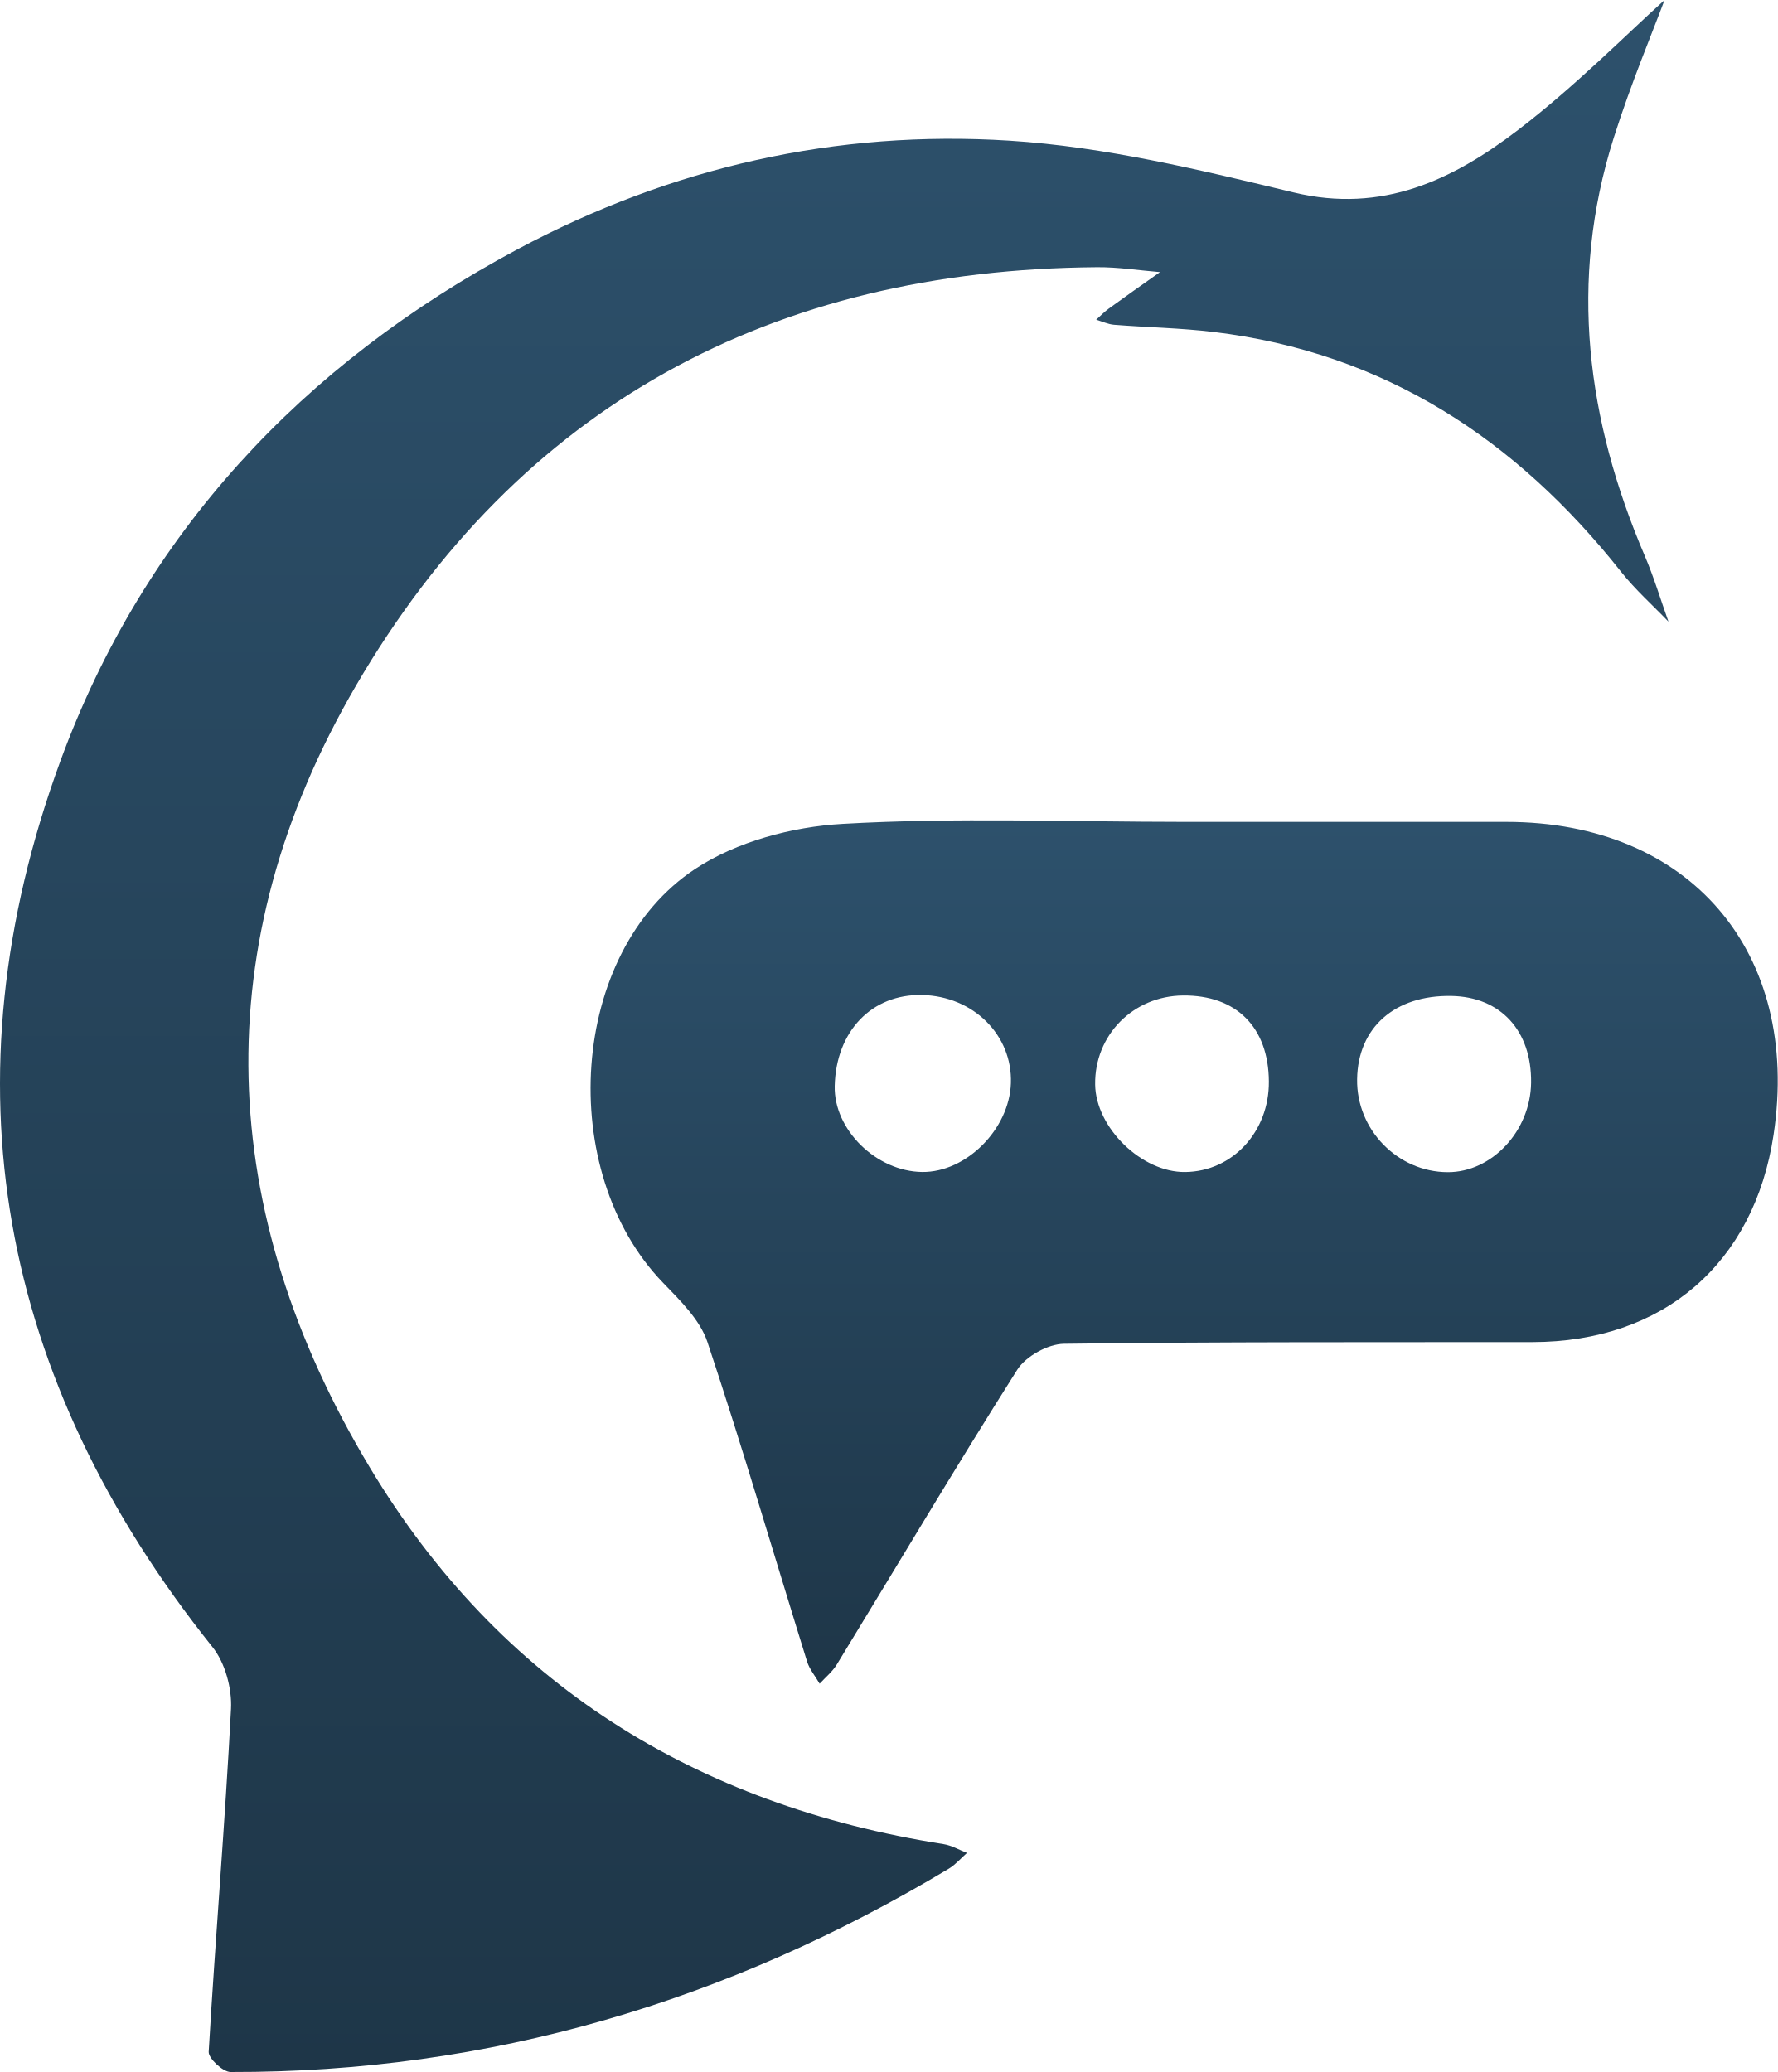
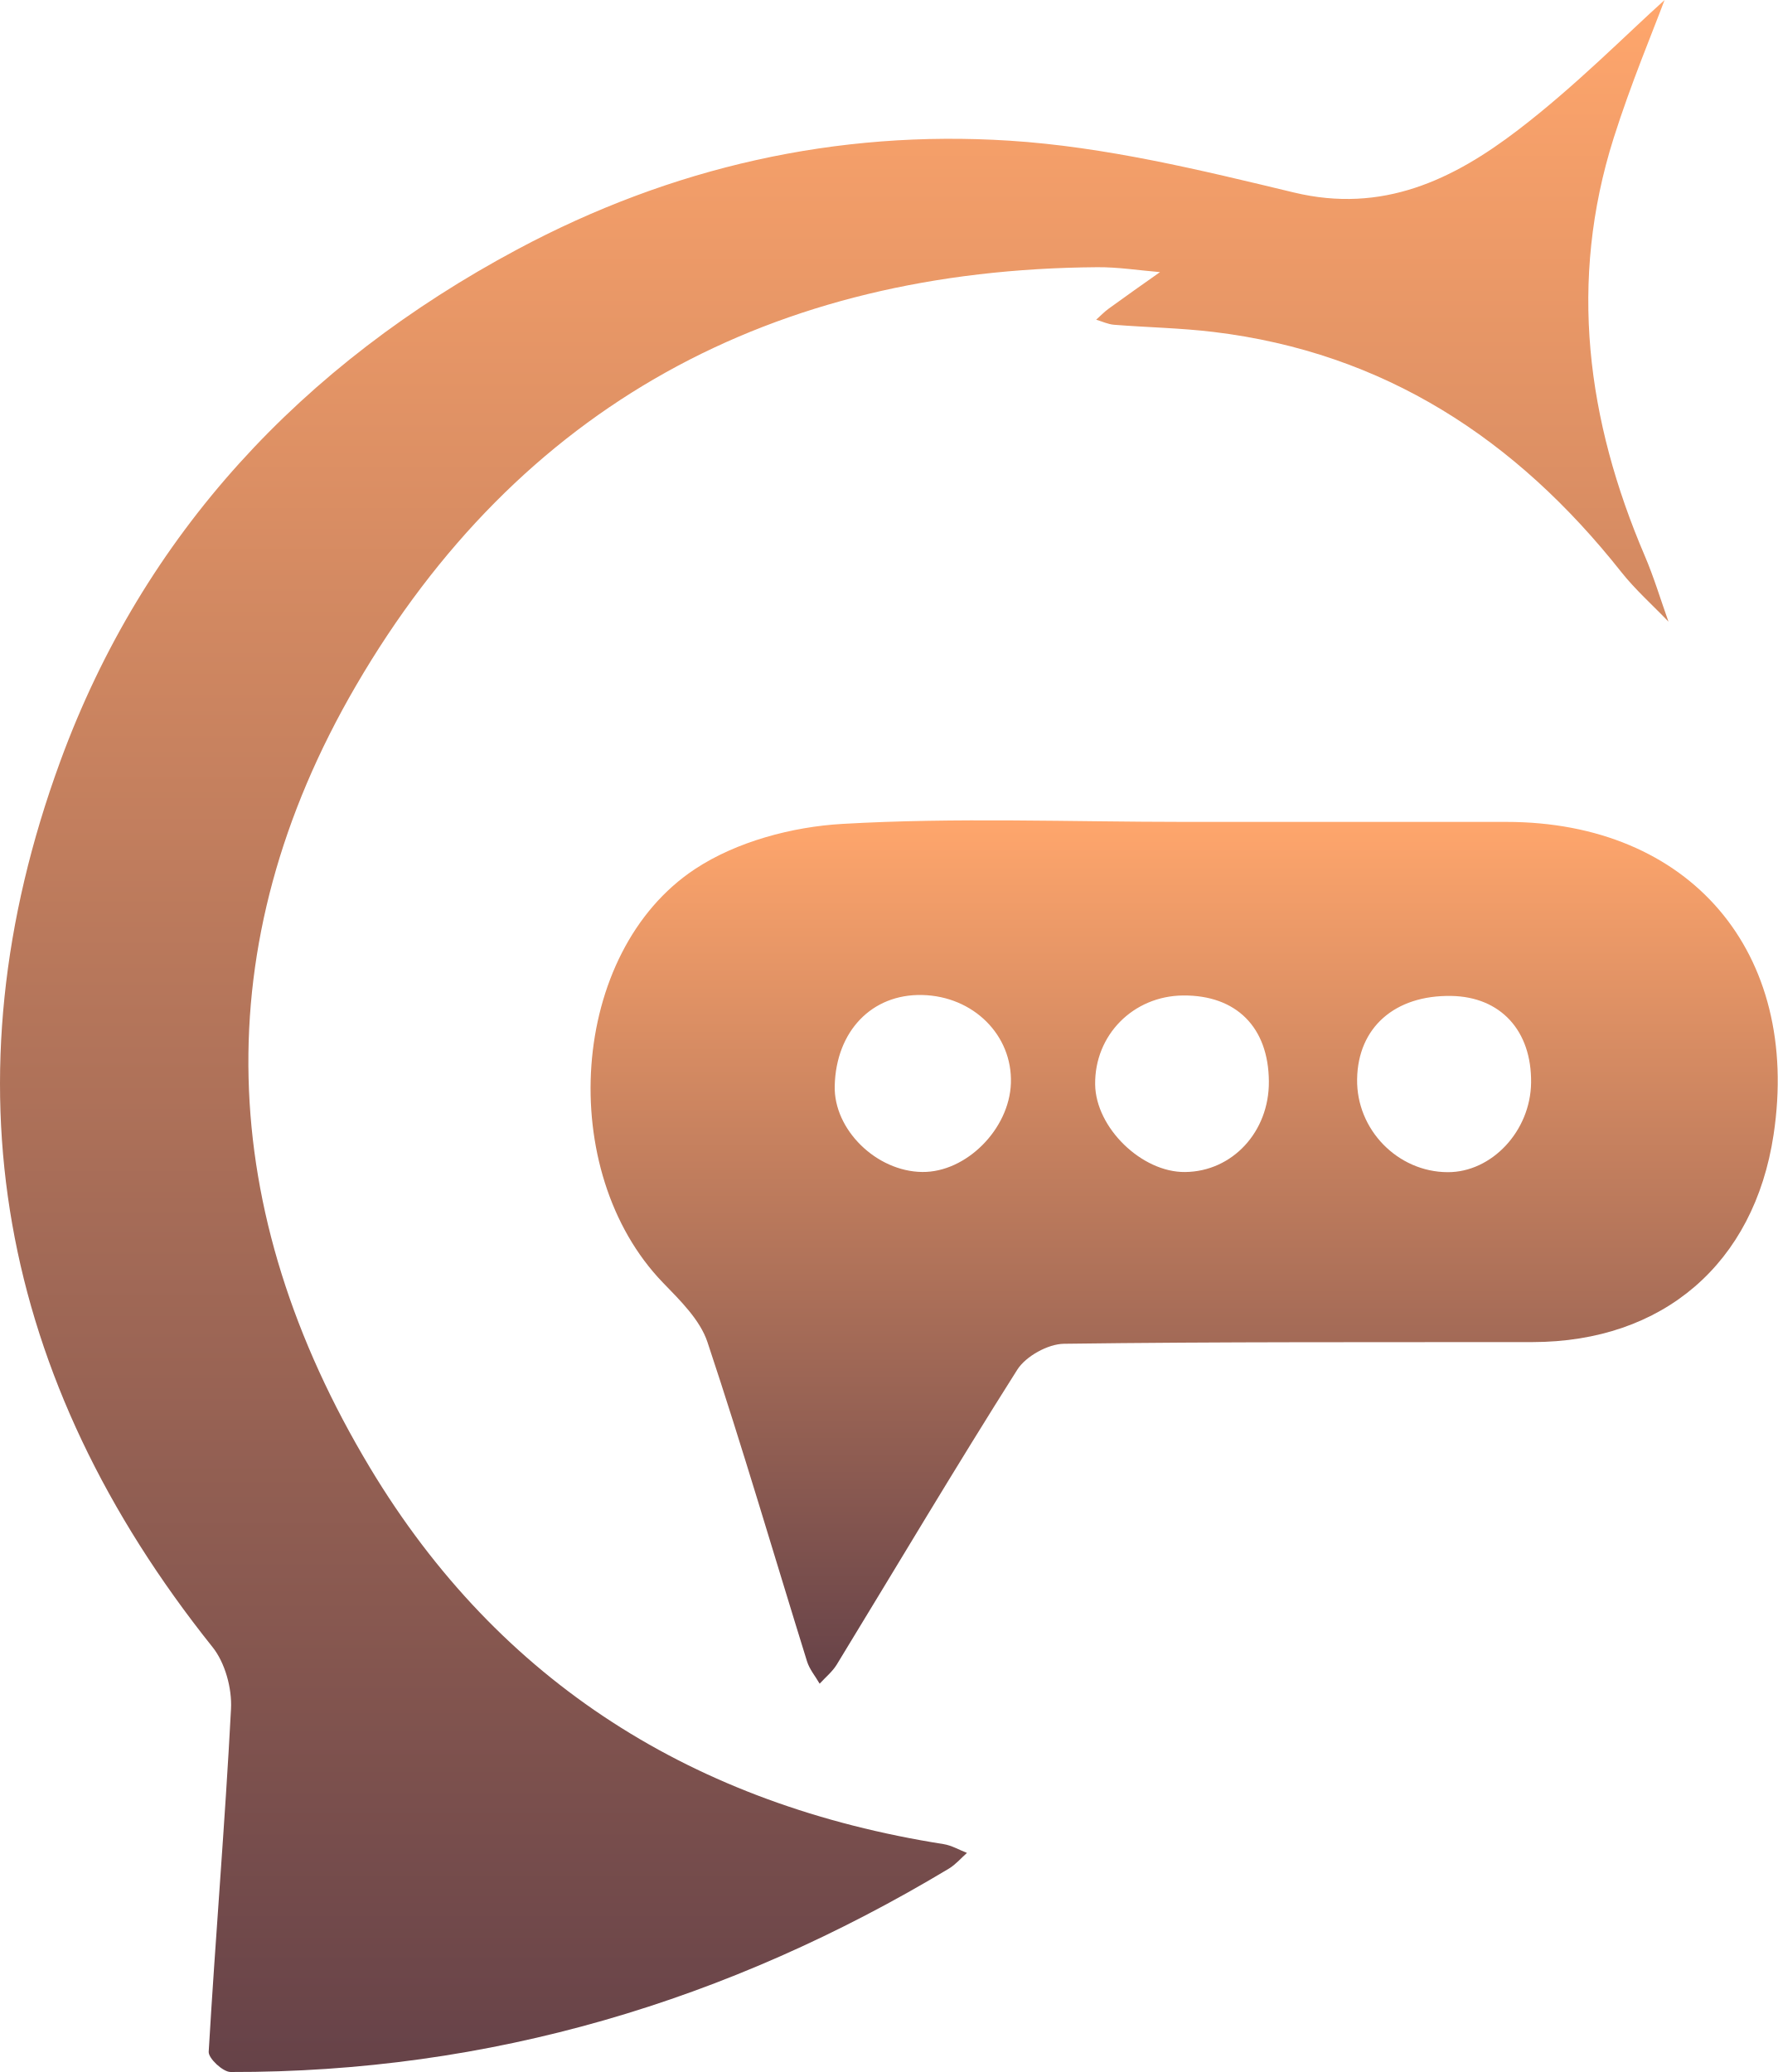
<svg xmlns="http://www.w3.org/2000/svg" xmlns:xlink="http://www.w3.org/1999/xlink" id="Layer_1" data-name="Layer 1" viewBox="0 0 926.54 1080.04">
  <defs>
    <style>.cls-1{fill:url(#linear-gradient);}.cls-2{fill:url(#linear-gradient-2);}.cls-3{fill:none;}</style>
    <linearGradient id="linear-gradient" x1="511.24" y1="-0.04" x2="511.24" y2="1080" gradientUnits="userSpaceOnUse">
-       <stop offset="0" stop-color="#2d516c" />
-       <stop offset="1" stop-color="#1e3648" />
+       <stop offset="0" stop-color="#ffa66c" />
+       <stop offset="1" stop-color="#664248" />
    </linearGradient>
    <linearGradient id="linear-gradient-2" x1="693.64" y1="427.59" x2="693.64" y2="877.63" xlink:href="#linear-gradient" />
  </defs>
  <path class="cls-1" d="M944,0c-5.88,15.8-17.52,43.48-26.54,72-23.57,74.54-14,147,16.26,217.75,4.76,11.13,8.25,22.81,12.32,34.23-8.26-8.62-17.29-16.63-24.66-25.94C866.65,228.84,797.86,183.72,709,173c-17.19-2.08-34.59-2.38-51.88-3.75-3.16-.25-6.23-1.73-9.35-2.64,2.19-1.95,4.22-4.1,6.58-5.81,8.84-6.43,17.78-12.71,26.69-19-10.89-.89-21.79-2.64-32.68-2.56-169.15,1.2-301.27,72-386.41,218.2-78.73,135.21-72.87,274,7.31,407.52,67.6,112.61,169.76,175.88,299,196.26,4.19.67,8.12,3,12.17,4.58-3.1,2.74-5.85,6-9.33,8.13C455.9,1043.17,331.5,1080.31,196.64,1080c-4,0-11.61-7.12-11.41-10.56,3.49-59.6,8.52-119.11,11.63-178.72.56-10.66-3.07-24-9.62-32.19C75.73,719,46.71,563.77,107.91,396.71,151.3,278.28,234,189.93,346,130,426.39,87,512.5,67.55,602.58,73.29c49.81,3.18,99.41,15.25,148.21,27,46.21,11.15,83-6.68,116.79-32.52C897.7,44.75,924.54,17.43,944,0Z" transform="translate(-76.46 0.04)" />
  <path class="cls-2" d="M693.69,428.38q83.91,0,167.82,0c95.69,0,153.68,67.88,139.32,163.06-10.13,67.17-57.59,108-125.65,108.09-81.41.1-162.81-.21-244.2.88-8.35.11-19.88,6.5-24.33,13.52-32.13,50.73-62.78,102.4-94.06,153.66-2.29,3.76-5.93,6.7-8.94,10-2.23-3.87-5.29-7.48-6.58-11.64-17.25-55.49-33.53-111.29-51.89-166.41-3.88-11.65-14.25-21.73-23.21-31-56-58-49-172.22,16.79-215.63,21.57-14.24,50.6-22,76.75-23.49C574.73,426,634.28,428.37,693.69,428.38ZM874.45,564.31c.33-27.12-15.89-44.77-41.58-45.21-29.49-.5-48.71,16.49-49.1,43.42-.39,26.27,21.12,48.34,47.2,48.44C854,611.05,874.15,589.47,874.45,564.31Zm-317.37-45.7c-26.22-.59-44.9,18.84-45.58,47.42-.54,22.74,21.67,44.56,45.63,44.83,22.87.25,45.38-22.28,46.2-46.26C604.2,539.54,583.75,519.21,557.08,518.61Zm180.7,45c-.18-28.19-17-45-44.72-44.75-26,.24-46.17,20.66-45.82,46.39.3,22.56,24.31,45.91,46.92,45.63C718.79,610.62,738,589.86,737.78,563.66Z" transform="translate(-76.46 0.04)" />
  <rect class="cls-3" x="341.54" y="249.04" width="448" height="507" />
</svg>
